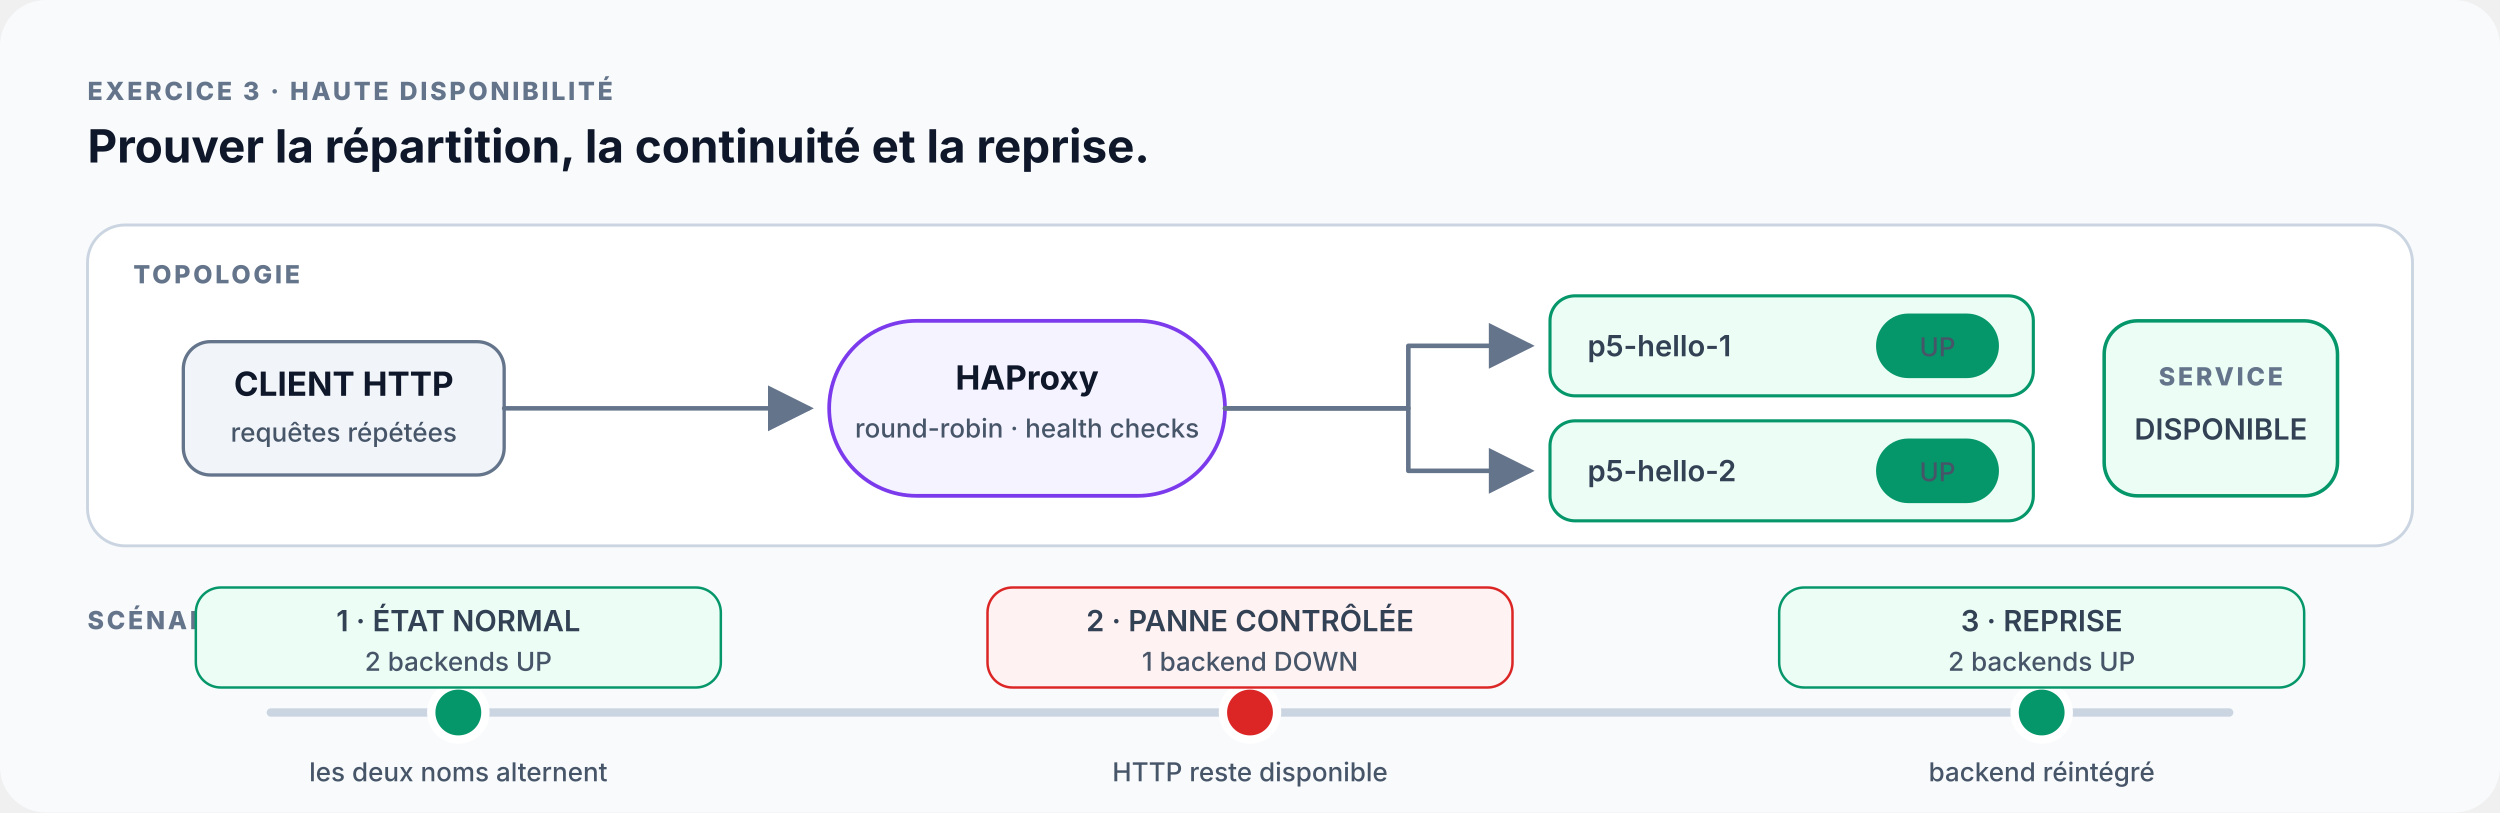
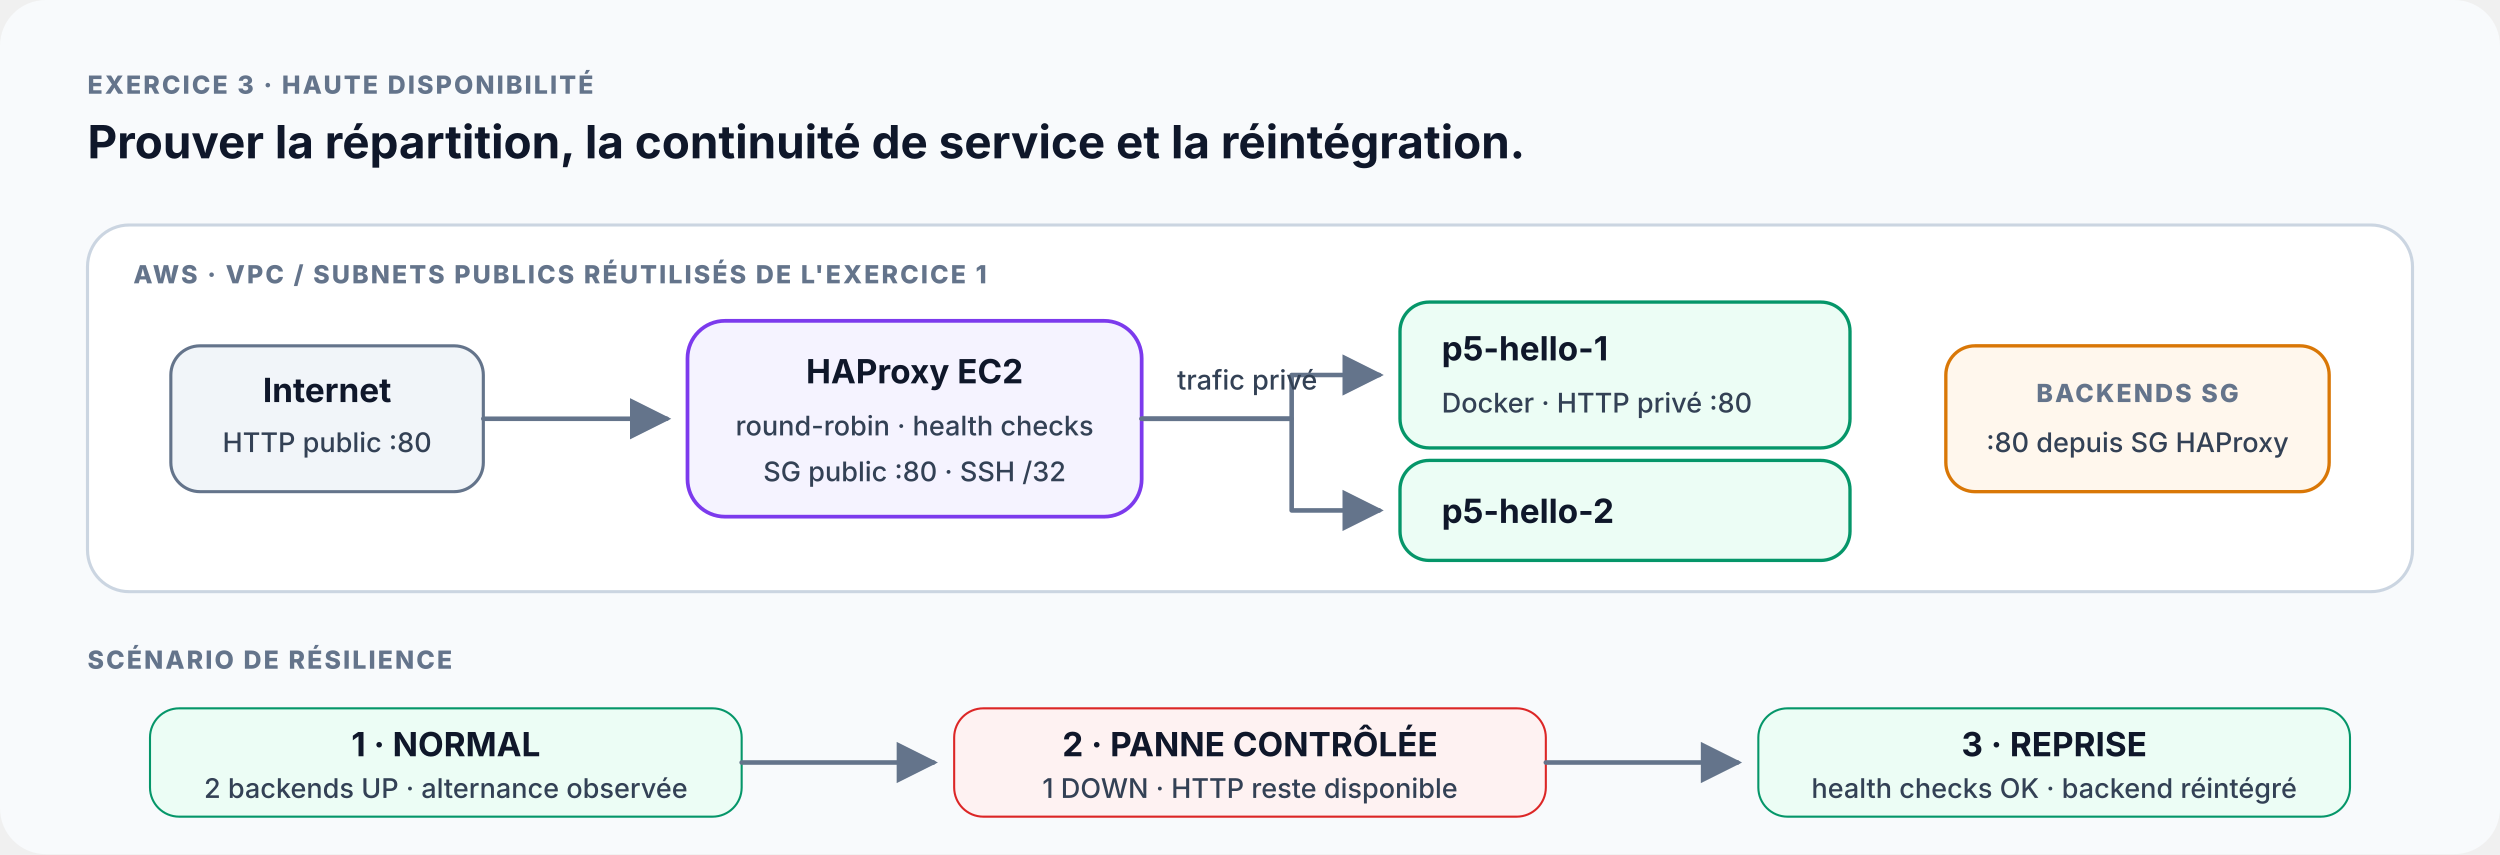
- <svg xmlns="http://www.w3.org/2000/svg" width="1200" height="390" viewBox="0 0 1200 390" role="img" aria-labelledby="title desc" preserveAspectRatio="xMidYMid meet">
+ <svg xmlns="http://www.w3.org/2000/svg" width="1200" height="410" viewBox="0 0 1200 410" role="img" aria-labelledby="title desc">
  <defs>
-     <marker id="arrow" markerWidth="10" markerHeight="10" refX="8.8" refY="5" orient="auto">
-       <path d="M0 0L10 5L0 10Z" fill="#64748b" />
-     </marker>
-     <marker id="arrowGreen" markerWidth="10" markerHeight="10" refX="8.8" refY="5" orient="auto">
-       <path d="M0 0L10 5L0 10Z" fill="#059669" />
+     <marker id="a" markerWidth="9" markerHeight="9" refX="8" refY="4.5" orient="auto">
+       <path d="M0 0L9 4.5L0 9Z" fill="#64748b" />
    </marker>
  </defs>
-   <style>
-   text{font-family:Inter,ui-sans-serif,system-ui,-apple-system,BlinkMacSystemFont,"Segoe UI",sans-serif}
-   .h{font-size:22px;font-weight:750;fill:#0f172a}
-   .k{font-size:12px;font-weight:800;letter-spacing:1.3px;fill:#64748b}
-   .t{font-size:16px;font-weight:750;fill:#0f172a}
-   .b{font-size:14px;font-weight:600;fill:#334155}
-   .s{font-size:12.5px;font-weight:500;fill:#475569}
-   .m{font-family:ui-monospace,SFMono-Regular,Consolas,"Liberation Mono",monospace;font-size:12px;font-weight:650;fill:#334155}
-   .arrow{fill:none;stroke:#64748b;stroke-width:2.2;stroke-linecap:round;stroke-linejoin:round;marker-end:url(#arrow)}
-   .flow{fill:none;stroke:#94a3b8;stroke-width:2;stroke-linecap:round;stroke-linejoin:round}
-   .card{fill:#fff;stroke:#cbd5e1;stroke-width:1.5}
-   .chip{fill:#fff;stroke:#cbd5e1;stroke-width:1.2}
- </style>
-   <rect width="1200" height="390" rx="22" fill="#f8fafc" />
-   <text x="42" y="48" class="k" text-anchor="start">EXERCICE 3 · HAUTE DISPONIBILITÉ</text>
-   <text x="42" y="78" class="h" text-anchor="start">Prouver la répartition, la continuité et la reprise.</text>
-   <rect x="42" y="108" width="1116" height="154" rx="18" fill="#fff" stroke="#cbd5e1" stroke-width="1.4" />
-   <text x="64" y="136" class="k" text-anchor="start">TOPOLOGIE</text>
-   <rect x="88" y="164" width="154" height="64" rx="13" fill="#f1f5f9" stroke="#64748b" stroke-width="1.6" />
-   <text x="165" y="190" class="t" text-anchor="middle">CLIENT HTTP</text>
-   <text x="165" y="212" class="s" text-anchor="middle">requêtes répétées</text>
-   <path d="M242 196H388" class="arrow" />
-   <rect x="398" y="154" width="190" height="84" rx="42" fill="#f5f3ff" stroke="#7c3aed" stroke-width="1.8" />
-   <text x="493" y="187" class="t" text-anchor="middle" fill="#6d28d9">HAProxy</text>
-   <text x="493" y="210" class="s" text-anchor="middle">round-robin · health checks</text>
-   <path d="M588 196H676V166H734" class="arrow" />
-   <path d="M588 196H676V226H734" class="arrow" />
-   <rect x="744" y="142" width="232" height="48" rx="12" fill="#ecfdf5" stroke="#059669" stroke-width="1.5" />
-   <text x="762" y="171" class="b" text-anchor="start">p5-hello-1</text>
-   <rect x="901" y="151" width="58" height="30" rx="15" fill="#059669" stroke="#059669" />
-   <text x="930.0" y="171" class="s" text-anchor="middle" fill="#fff">UP</text>
-   <rect x="744" y="202" width="232" height="48" rx="12" fill="#ecfdf5" stroke="#059669" stroke-width="1.5" />
-   <text x="762" y="231" class="b" text-anchor="start">p5-hello-2</text>
-   <rect x="901" y="211" width="58" height="30" rx="15" fill="#059669" stroke="#059669" />
-   <text x="930.0" y="231" class="s" text-anchor="middle" fill="#fff">UP</text>
-   <rect x="1010" y="154" width="112" height="84" rx="16" fill="#ecfdf5" stroke="#059669" stroke-width="1.7" />
-   <text x="1066" y="185" class="k" text-anchor="middle" fill="#047857">SERVICE</text>
-   <text x="1066" y="211" class="b" text-anchor="middle" fill="#047857">DISPONIBLE</text>
-   <text x="42" y="302" class="k" text-anchor="start">SCÉNARIO DE TEST</text>
-   <line x1="130" y1="342" x2="1070" y2="342" stroke="#cbd5e1" stroke-width="4" stroke-linecap="round" />
-   <circle cx="220" cy="342" r="13" fill="#059669" stroke="#fff" stroke-width="4" />
-   <rect x="94" y="282" width="252" height="48" rx="12" fill="#ecfdf5" stroke="#059669" stroke-width="1.2" />
-   <text x="220" y="303" class="b" text-anchor="middle" fill="#059669">1 · ÉTAT NORMAL</text>
-   <text x="220" y="322" class="s" text-anchor="middle" fill="#059669">2 backends UP</text>
-   <text x="220" y="375" class="s" text-anchor="middle">les deux noms alternent</text>
-   <circle cx="600" cy="342" r="13" fill="#dc2626" stroke="#fff" stroke-width="4" />
-   <rect x="474" y="282" width="252" height="48" rx="12" fill="#fef2f2" stroke="#dc2626" stroke-width="1.2" />
-   <text x="600" y="303" class="b" text-anchor="middle" fill="#dc2626">2 · PANNE CONTRÔLÉE</text>
-   <text x="600" y="322" class="s" text-anchor="middle" fill="#dc2626">1 backend DOWN</text>
-   <text x="600" y="375" class="s" text-anchor="middle">HTTP reste disponible</text>
-   <circle cx="980" cy="342" r="13" fill="#059669" stroke="#fff" stroke-width="4" />
-   <rect x="854" y="282" width="252" height="48" rx="12" fill="#ecfdf5" stroke="#059669" stroke-width="1.2" />
-   <text x="980" y="303" class="b" text-anchor="middle" fill="#059669">3 · REPRISE</text>
-   <text x="980" y="322" class="s" text-anchor="middle" fill="#059669">2 backends UP</text>
-   <text x="980" y="375" class="s" text-anchor="middle">backend réintégré</text>
+   <style>text{font-family:Inter,ui-sans-serif,system-ui,-apple-system,"Segoe UI",sans-serif}.h{font-size:22px;font-weight:750;fill:#0f172a}.k{font-size:12px;font-weight:800;letter-spacing:1px;fill:#64748b}.t{font-size:16px;font-weight:750;fill:#0f172a}.s{font-size:13px;font-weight:550;fill:#334155}.ar{fill:none;stroke:#64748b;stroke-width:2.2;stroke-linecap:round;stroke-linejoin:round;marker-end:url(#a)}</style>
+   <rect width="1200" height="410" rx="22" fill="#f8fafc" />
+   <text x="42" y="45" class="k">EXERCICE 3 · HAUTE DISPONIBILITÉ</text>
+   <text x="42" y="76" class="h">Prouver la répartition, la continuité de service et la réintégration.</text>
+   <rect x="42" y="108" width="1116" height="176" rx="20" fill="#fff" stroke="#cbd5e1" stroke-width="1.5" />
+   <text x="64" y="136" class="k">AWS · VPC / SUBNETS PUBLICS RÉUTILISÉS DE L'EXERCICE 1</text>
+   <rect x="82" y="166" width="150" height="70" rx="14" fill="#f1f5f9" stroke="#64748b" stroke-width="1.5" />
+   <text x="157" y="193" class="t" text-anchor="middle">Internet</text>
+   <text x="157" y="217" class="s" text-anchor="middle">HTTP public :80</text>
+   <rect x="330" y="154" width="218" height="94" rx="18" fill="#f5f3ff" stroke="#7c3aed" stroke-width="1.8" />
+   <text x="439" y="184" class="t" text-anchor="middle">HAProxy EC2</text>
+   <text x="439" y="209" class="s" text-anchor="middle">round-robin · health checks</text>
+   <text x="439" y="231" class="s" text-anchor="middle">SG public :80 · SSH /32</text>
+   <path d="M232 201H320" class="ar" />
+   <rect x="672" y="145" width="216" height="70" rx="14" fill="#ecfdf5" stroke="#059669" stroke-width="1.6" />
+   <text x="692" y="173" class="t">p5-hello-1</text>
+   <text x="692" y="198" class="s">Docker · HTTP privé :80</text>
+   <rect x="672" y="221" width="216" height="48" rx="14" fill="#ecfdf5" stroke="#059669" stroke-width="1.6" />
+   <text x="692" y="251" class="t">p5-hello-2</text>
+   <path d="M548 201H620V180H662" class="ar" />
+   <path d="M548 201H620V245H662" class="ar" />
+   <text x="565" y="187" class="s">trafic privé</text>
+   <rect x="934" y="166" width="184" height="70" rx="14" fill="#fff7ed" stroke="#d97706" stroke-width="1.6" />
+   <text x="1026" y="193" class="k" text-anchor="middle">BACKENDS SG</text>
+   <text x="1026" y="217" class="s" text-anchor="middle">:80 depuis SG HAProxy</text>
+   <text x="42" y="321" class="k">SCÉNARIO DE RÉSILIENCE</text>
+   <rect x="72" y="340" width="284" height="52" rx="14" fill="#ecfdf5" stroke="#059669" />
+   <text x="214" y="363" class="t" text-anchor="middle">1 · NORMAL</text>
+   <text x="214" y="383" class="s" text-anchor="middle">2 backends UP · alternance observée</text>
+   <rect x="458" y="340" width="284" height="52" rx="14" fill="#fef2f2" stroke="#dc2626" />
+   <text x="600" y="363" class="t" text-anchor="middle" fill="#b91c1c">2 · PANNE CONTRÔLÉE</text>
+   <text x="600" y="383" class="s" text-anchor="middle">1 DOWN · HTTP reste disponible</text>
+   <rect x="844" y="340" width="284" height="52" rx="14" fill="#ecfdf5" stroke="#059669" />
+   <text x="986" y="363" class="t" text-anchor="middle">3 · REPRISE</text>
+   <text x="986" y="383" class="s" text-anchor="middle">health checks OK · backend réintégré</text>
+   <path d="M356 366H448" class="ar" />
+   <path d="M742 366H834" class="ar" />
</svg>
